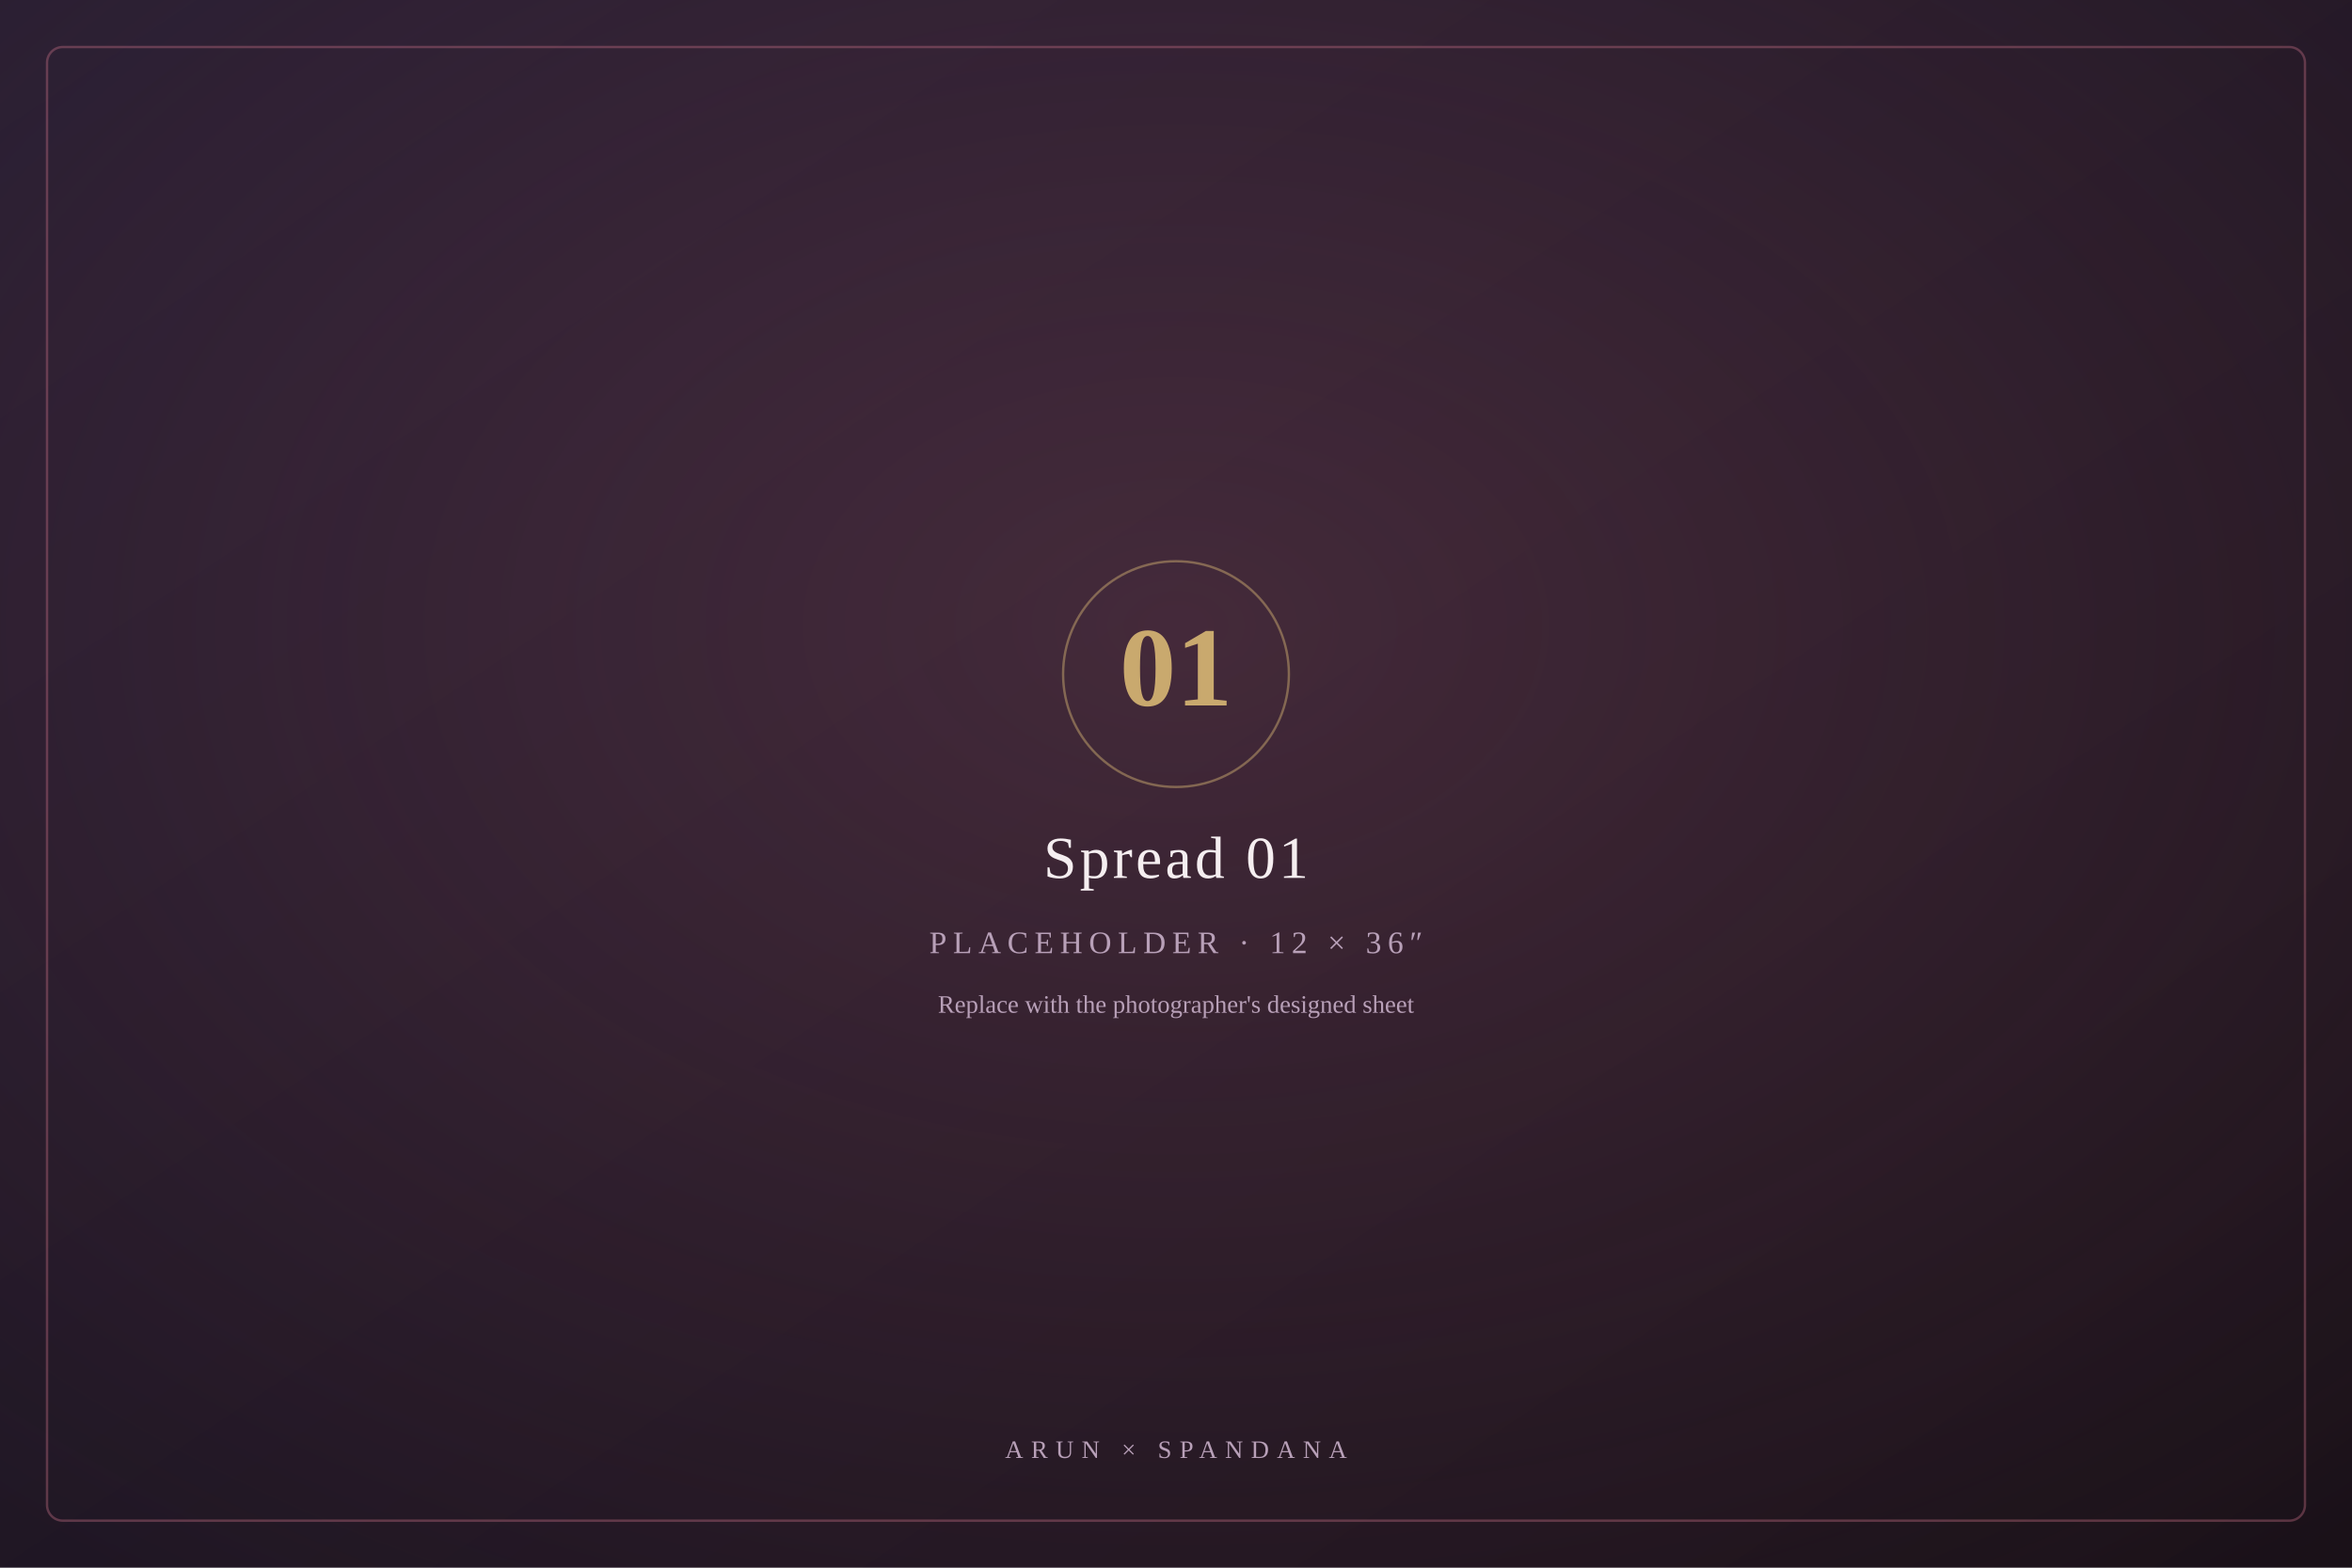
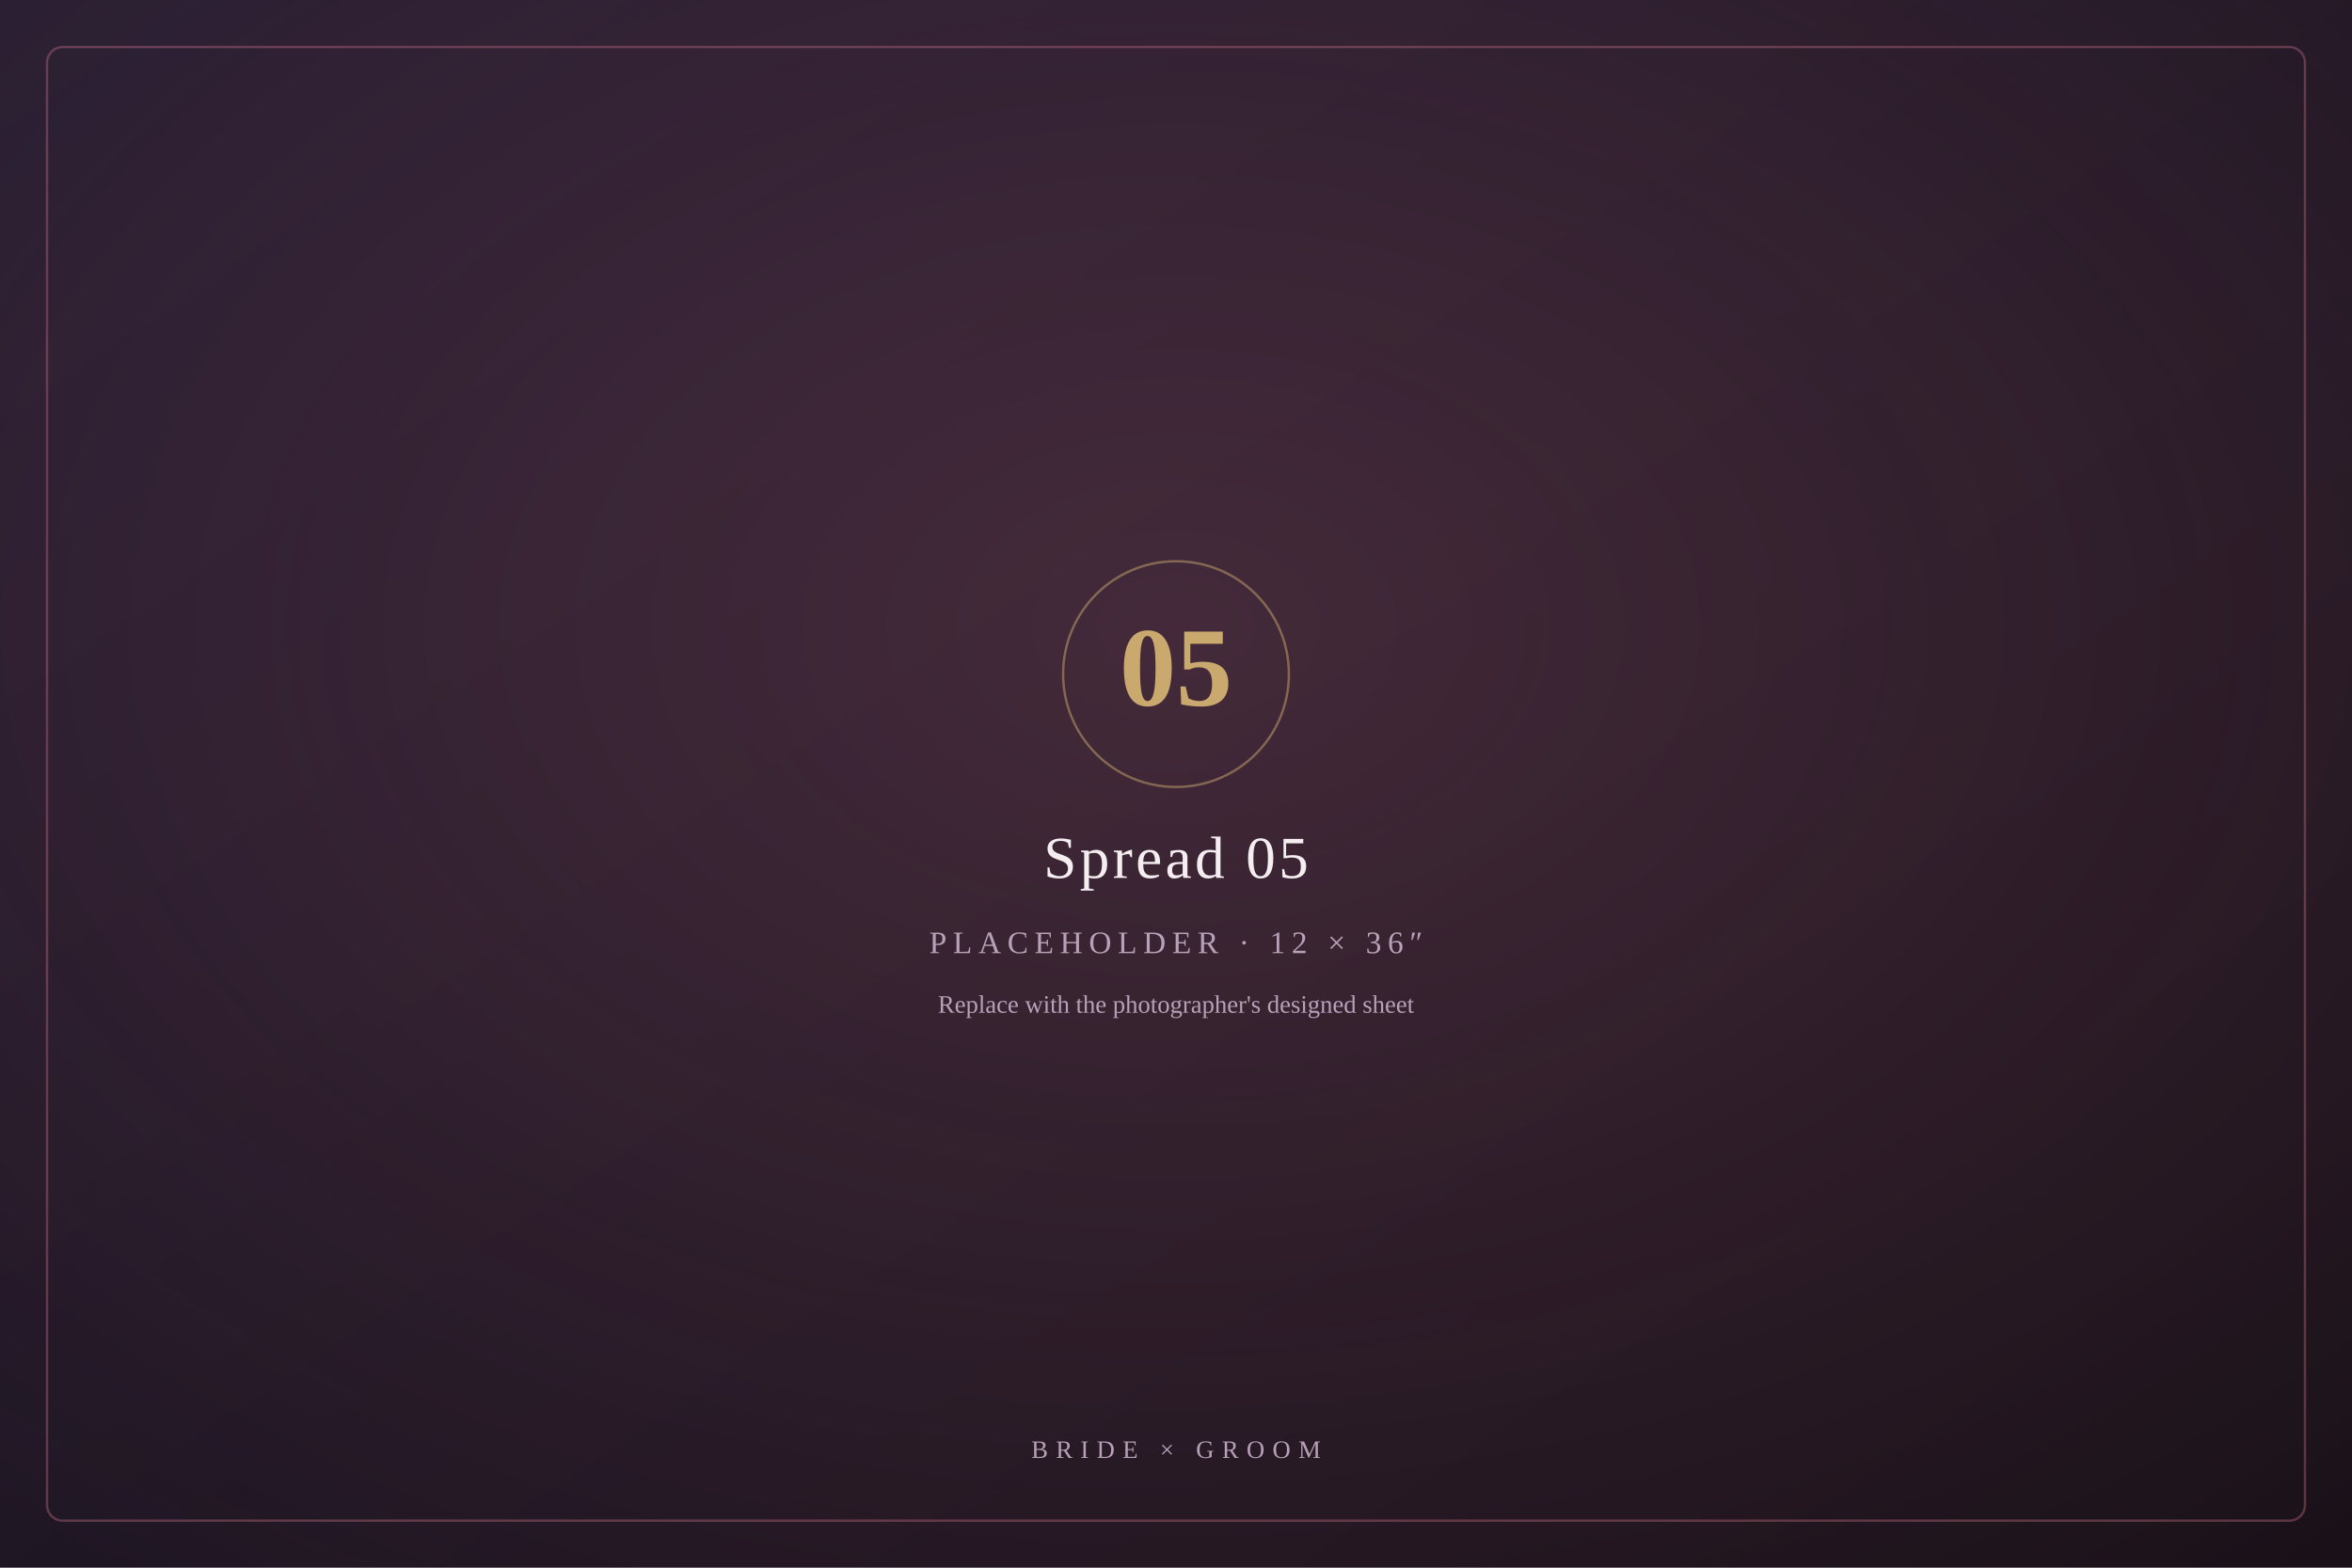
<svg xmlns="http://www.w3.org/2000/svg" width="1500" height="1000" viewBox="0 0 1500 1000">
  <defs>
    <linearGradient id="bg" x1="0" y1="0" x2="1" y2="1">
      <stop offset="0" stop-color="#251C30" />
      <stop offset="1" stop-color="#1A1118" />
    </linearGradient>
    <radialGradient id="glow" cx="0.5" cy="0.4" r="0.75">
      <stop offset="0" stop-color="#D4758C" stop-opacity="0.20" />
      <stop offset="1" stop-color="#D4758C" stop-opacity="0" />
    </radialGradient>
  </defs>
  <rect width="1500" height="1000" fill="url(#bg)" />
  <rect width="1500" height="1000" fill="url(#glow)" />
  <rect x="30" y="30" width="1440" height="940" fill="none" stroke="#D4758C" stroke-opacity="0.35" stroke-width="1.5" rx="10" />
  <g font-family="Georgia, 'Times New Roman', serif" text-anchor="middle">
    <circle cx="750" cy="430" r="72" fill="none" stroke="#C9A96E" stroke-opacity="0.5" stroke-width="1.5" />
-     <text x="750" y="450" fill="#C9A96E" font-size="72" font-weight="700">01</text>
-     <text x="750" y="560" fill="#F5EEF0" font-size="38" letter-spacing="2">Spread 01</text>
+     <text x="750" y="450" fill="#C9A96E" font-size="72" font-weight="700">05</text>
+     <text x="750" y="560" fill="#F5EEF0" font-size="38" letter-spacing="2">Spread 05</text>
    <text x="750" y="608" fill="#B8A0B8" font-size="20" letter-spacing="4">PLACEHOLDER · 12 × 36″</text>
    <text x="750" y="646" fill="#B8A0B8" font-size="16">Replace with the photographer's designed sheet</text>
-     <text x="750" y="930" fill="#B8A0B8" font-size="16" letter-spacing="5">ARUN × SPANDANA</text>
+     <text x="750" y="930" fill="#B8A0B8" font-size="16" letter-spacing="5">BRIDE × GROOM</text>
  </g>
</svg>
